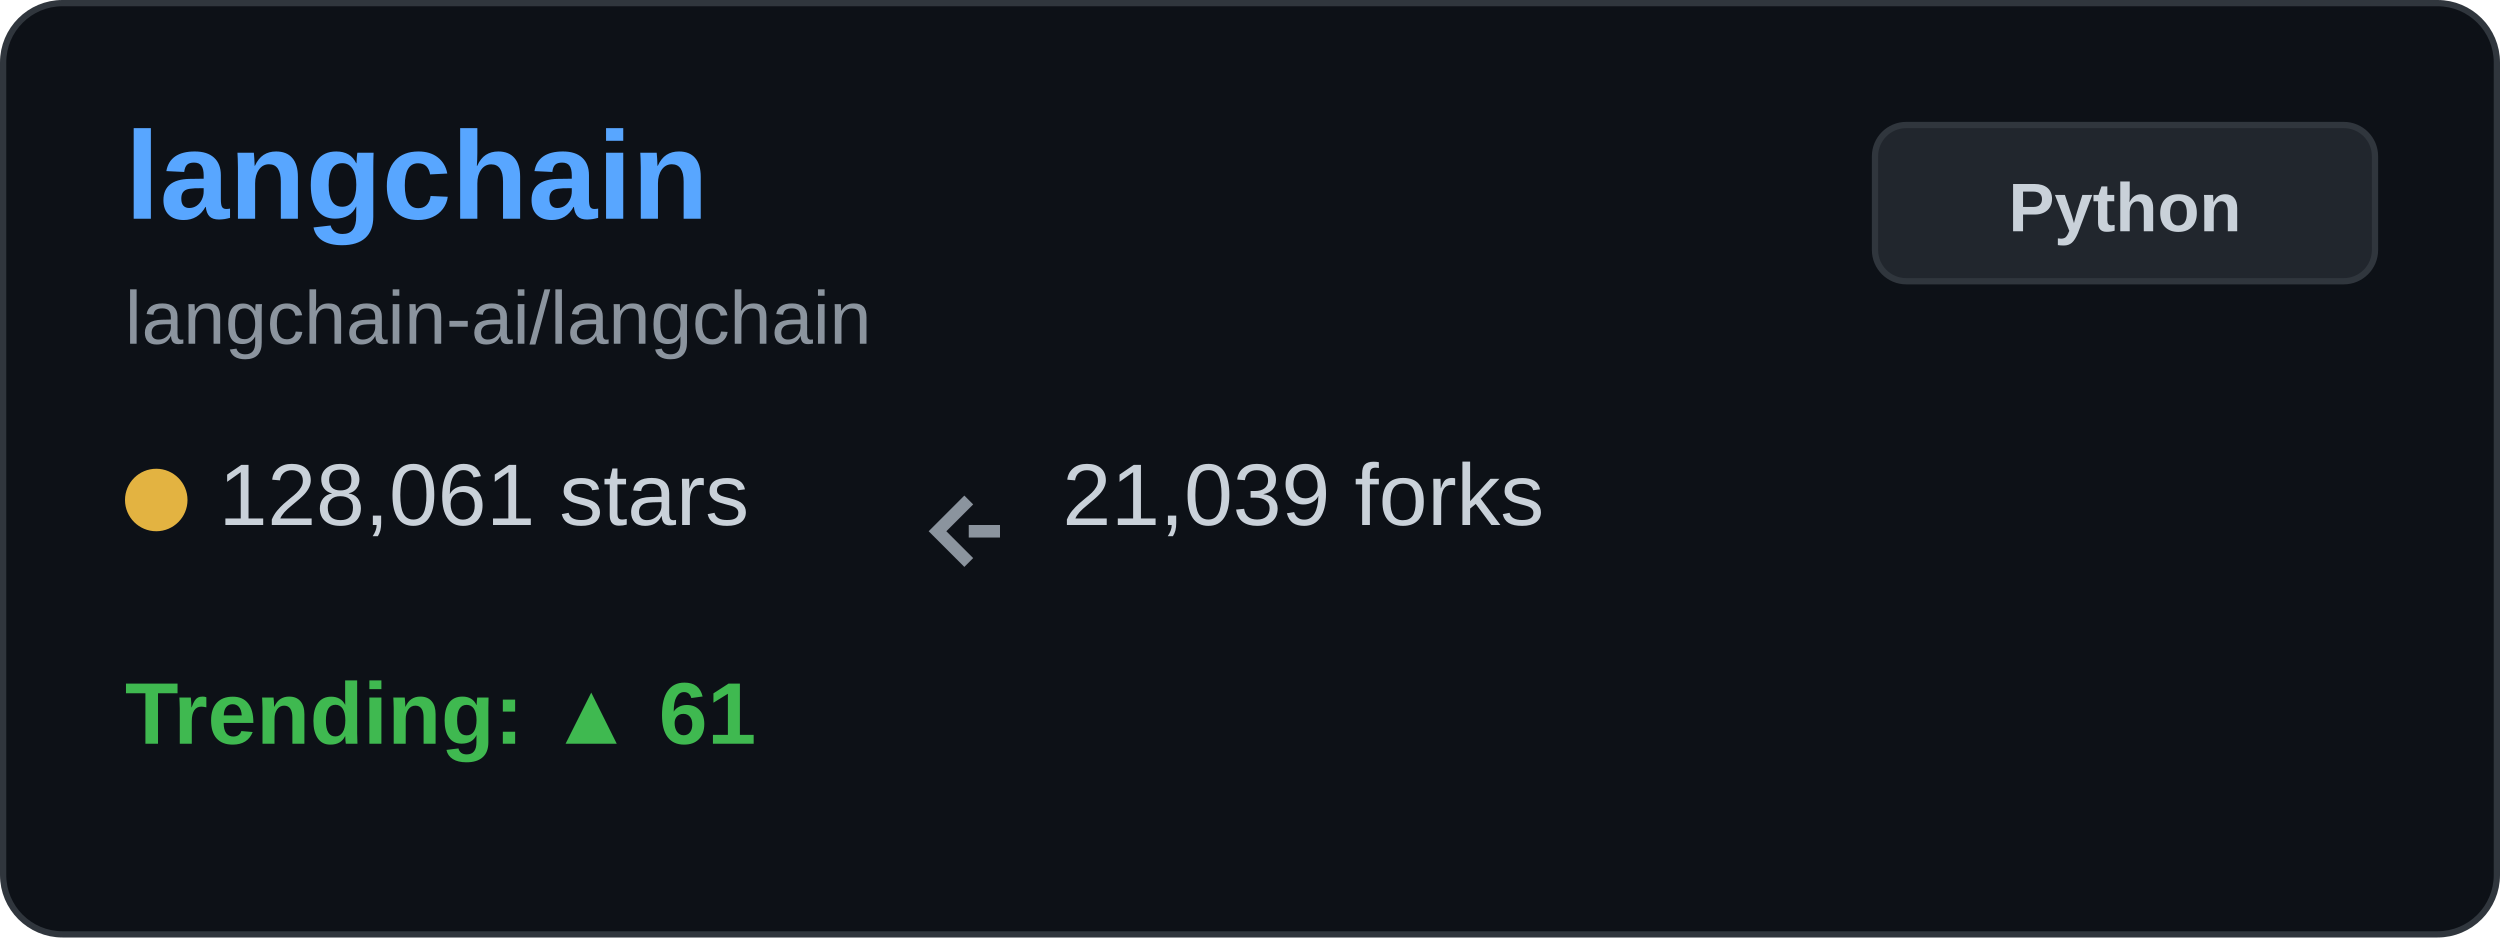
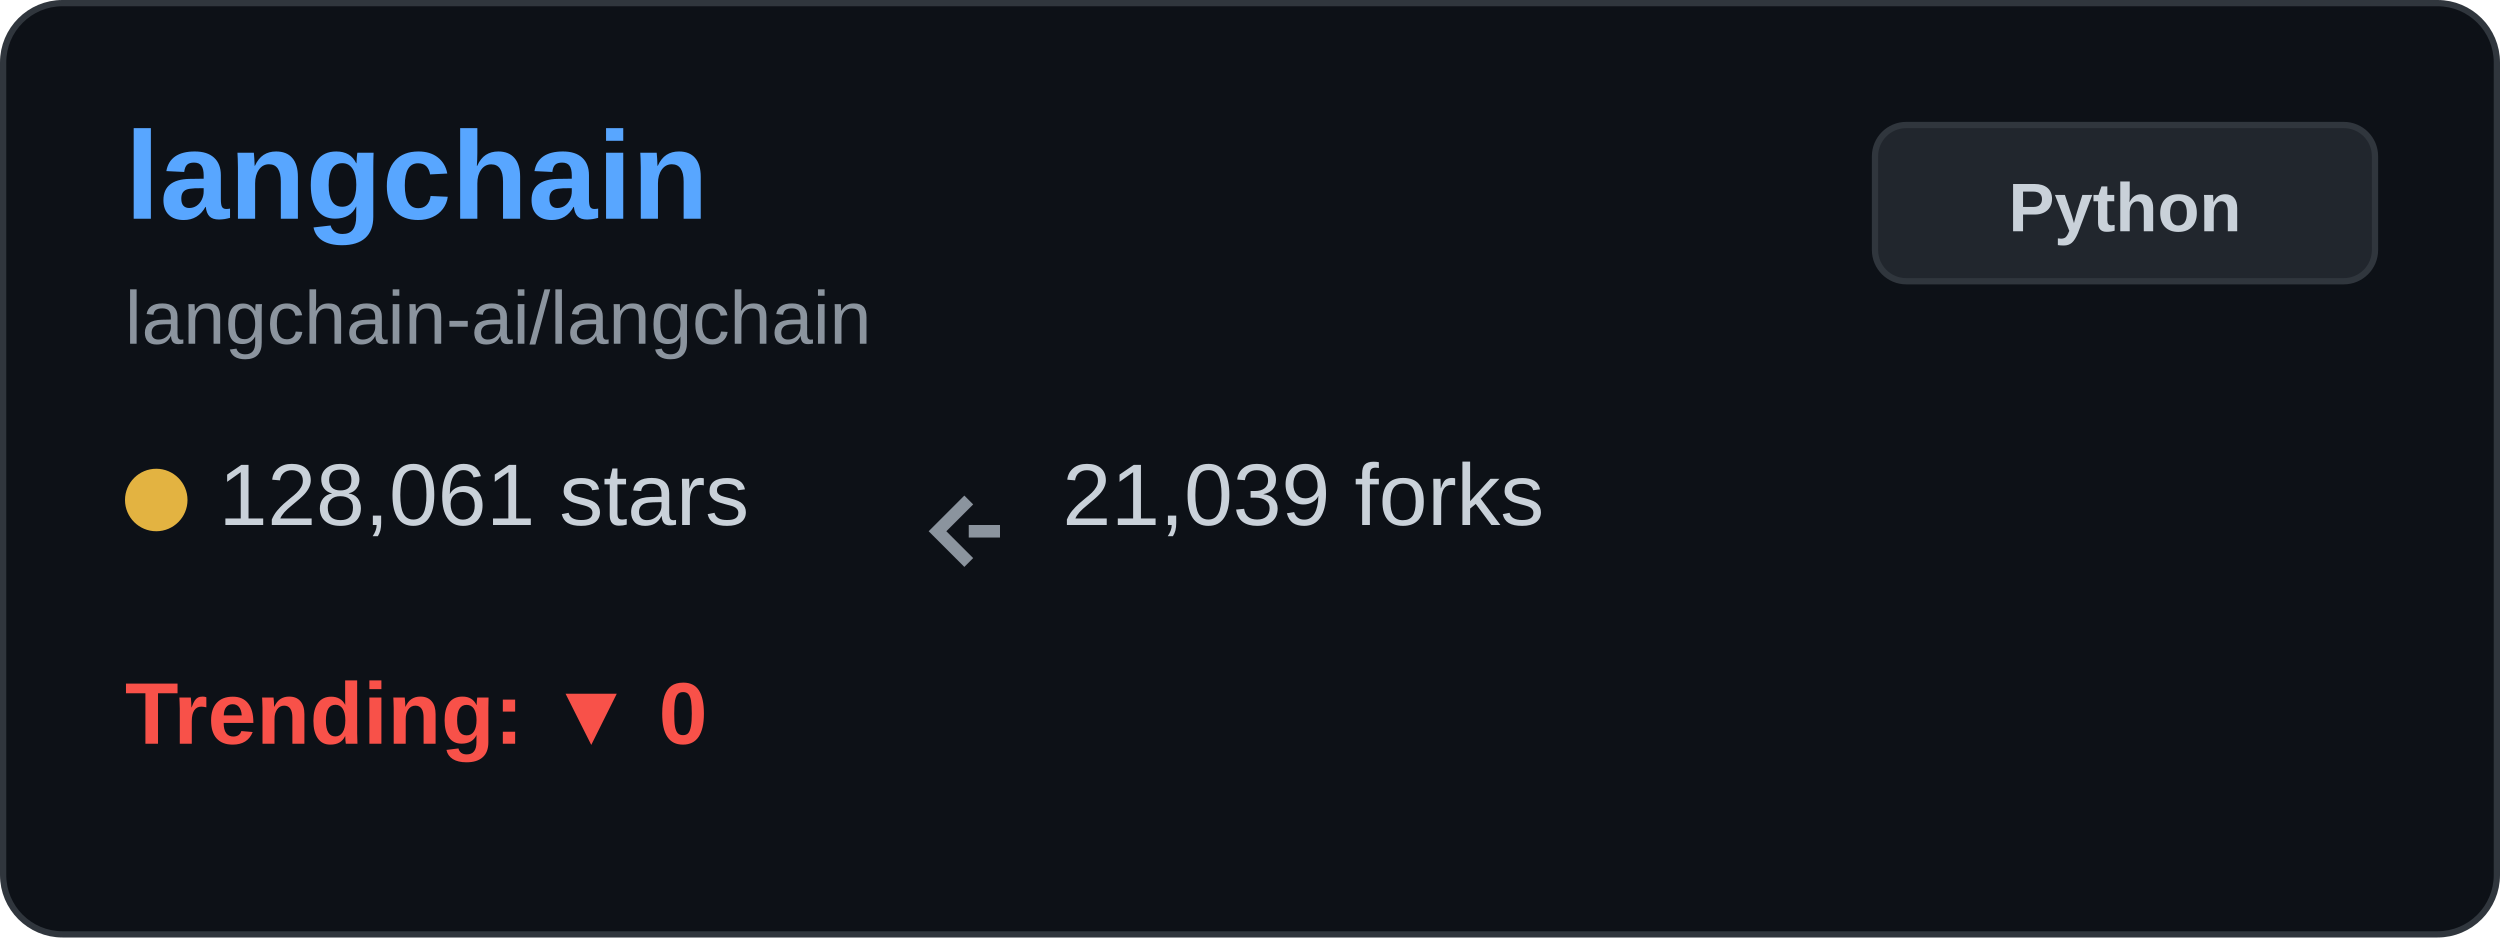
<svg xmlns="http://www.w3.org/2000/svg" width="400" height="150" viewBox="0 0 400 150" fill="none">
  <rect x="0.5" y="0.5" width="399" height="149" rx="9.5" fill="#0d1117" stroke="#30363d" />
  <text x="20" y="35" font-family="Arial, sans-serif" font-size="20" font-weight="bold" fill="#58a6ff">langchain</text>
  <text x="20" y="55" font-family="Arial, sans-serif" font-size="12" fill="#8b949e">langchain-ai/langchain</text>
  <g transform="translate(20, 80)">
    <circle cx="5" cy="0" r="5" fill="#e3b341" />
    <text x="15" y="4" font-family="Arial, sans-serif" font-size="14" fill="#c9d1d9">128,061 stars</text>
  </g>
  <g transform="translate(150, 80)">
    <path d="M5 0 L0 5 L5 10 M5 5 L10 5" stroke="#8b949e" stroke-width="2" fill="none" />
    <text x="20" y="4" font-family="Arial, sans-serif" font-size="14" fill="#c9d1d9">21,039 forks</text>
  </g>
  <g transform="translate(20, 115)">
-     <text x="0" y="4" font-family="Arial, sans-serif" font-size="14" font-weight="bold" fill="#3fb950">Trending: ▲ 61</text>
+     <text x="0" y="4" font-family="Arial, sans-serif" font-size="14" font-weight="bold" fill="#f85149">Trending: ▼ 0</text>
  </g>
  <rect x="300" y="20" width="80" height="25" rx="5" fill="#21262d" stroke="#30363d" />
  <text x="340" y="37" font-family="Arial, sans-serif" font-size="11" font-weight="bold" fill="#c9d1d9" text-anchor="middle">Python</text>
</svg>
